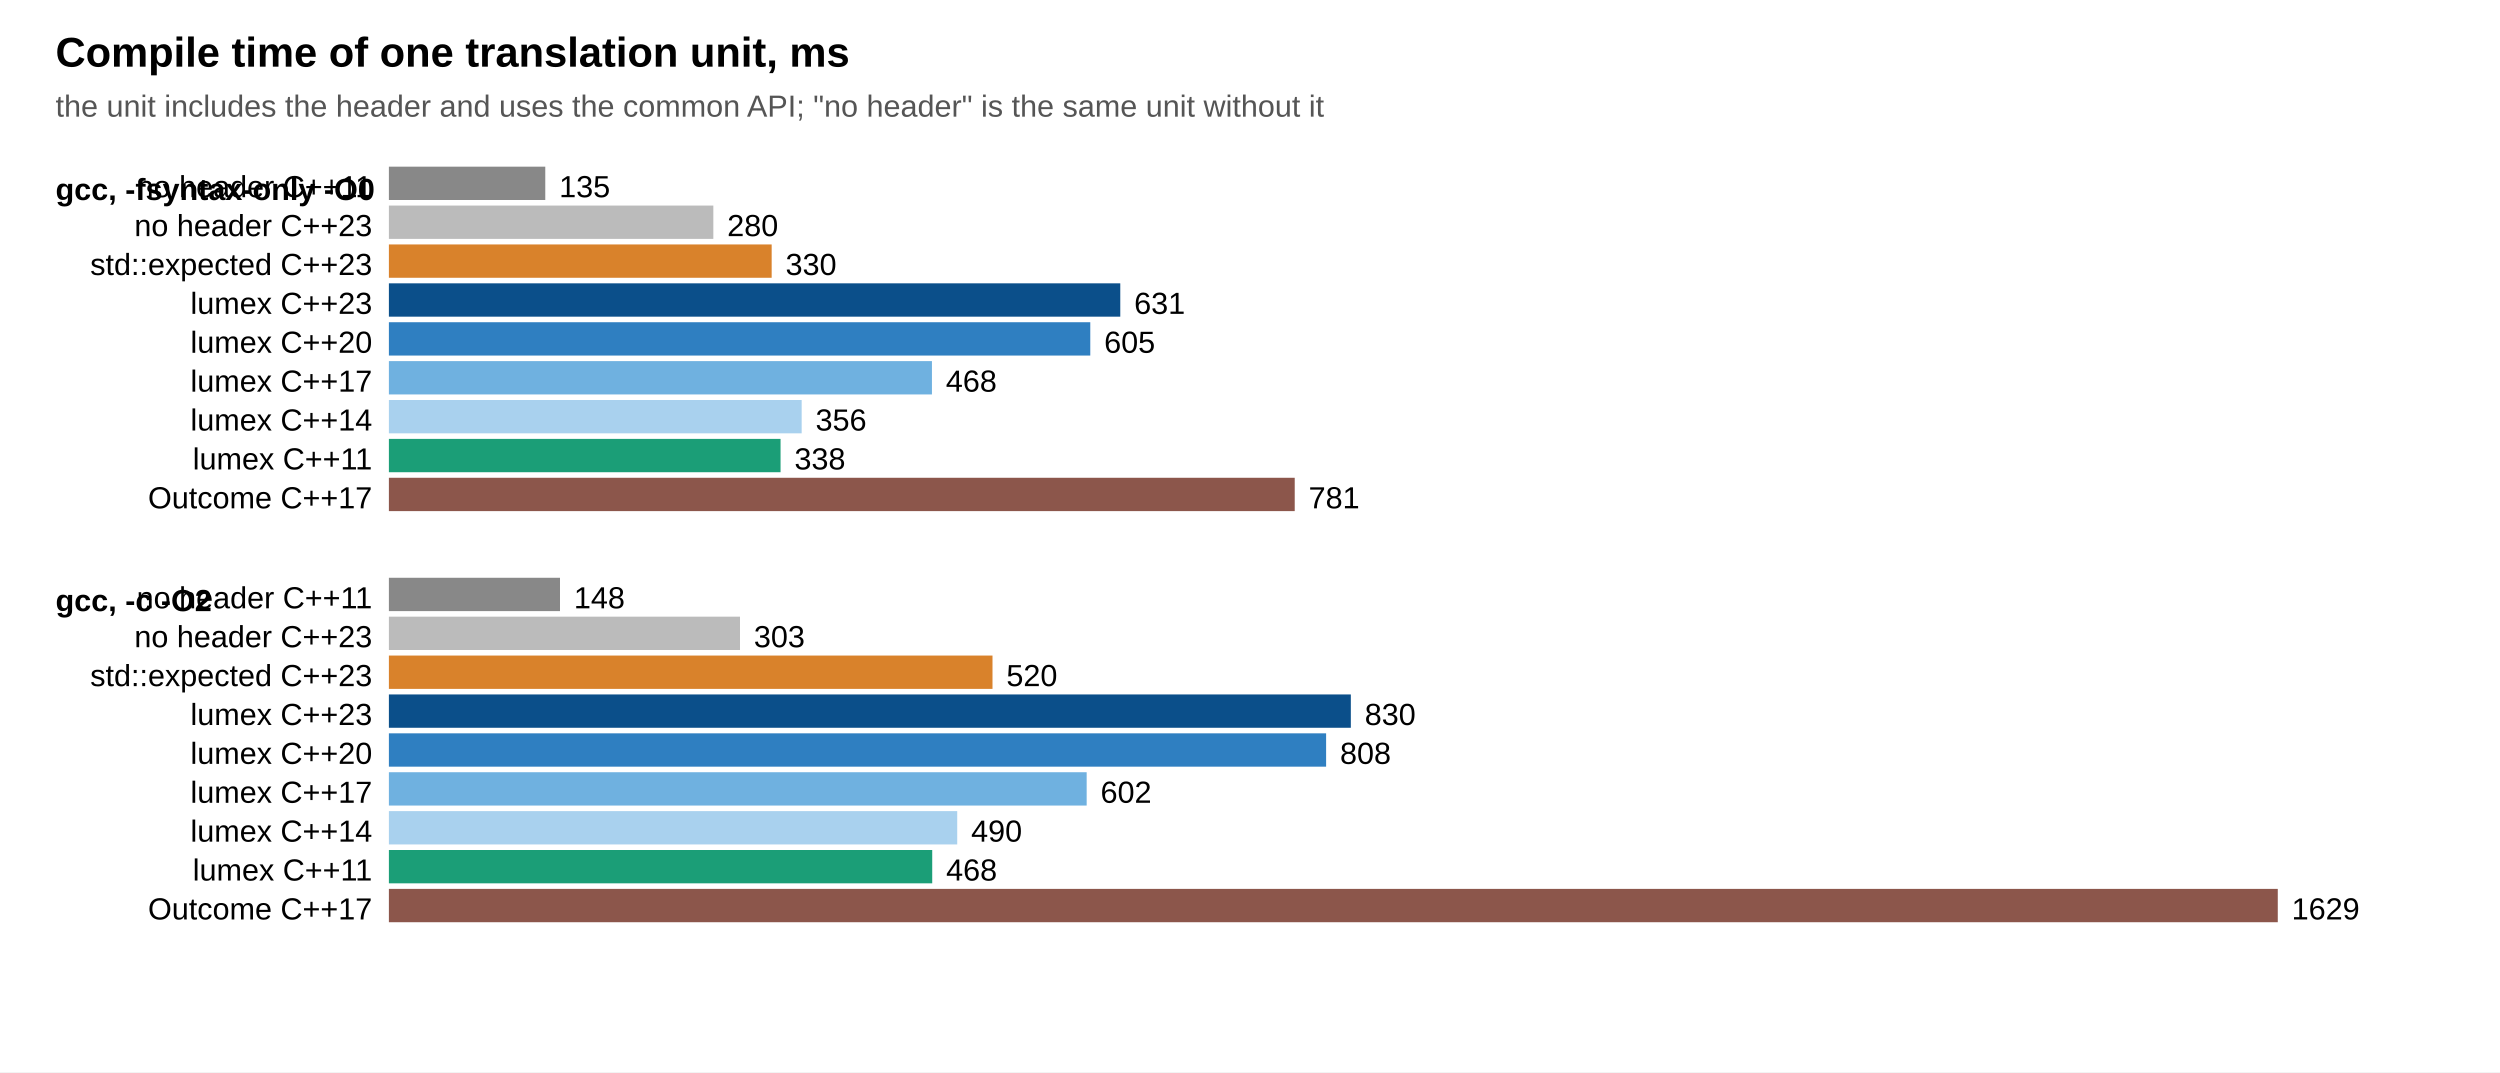
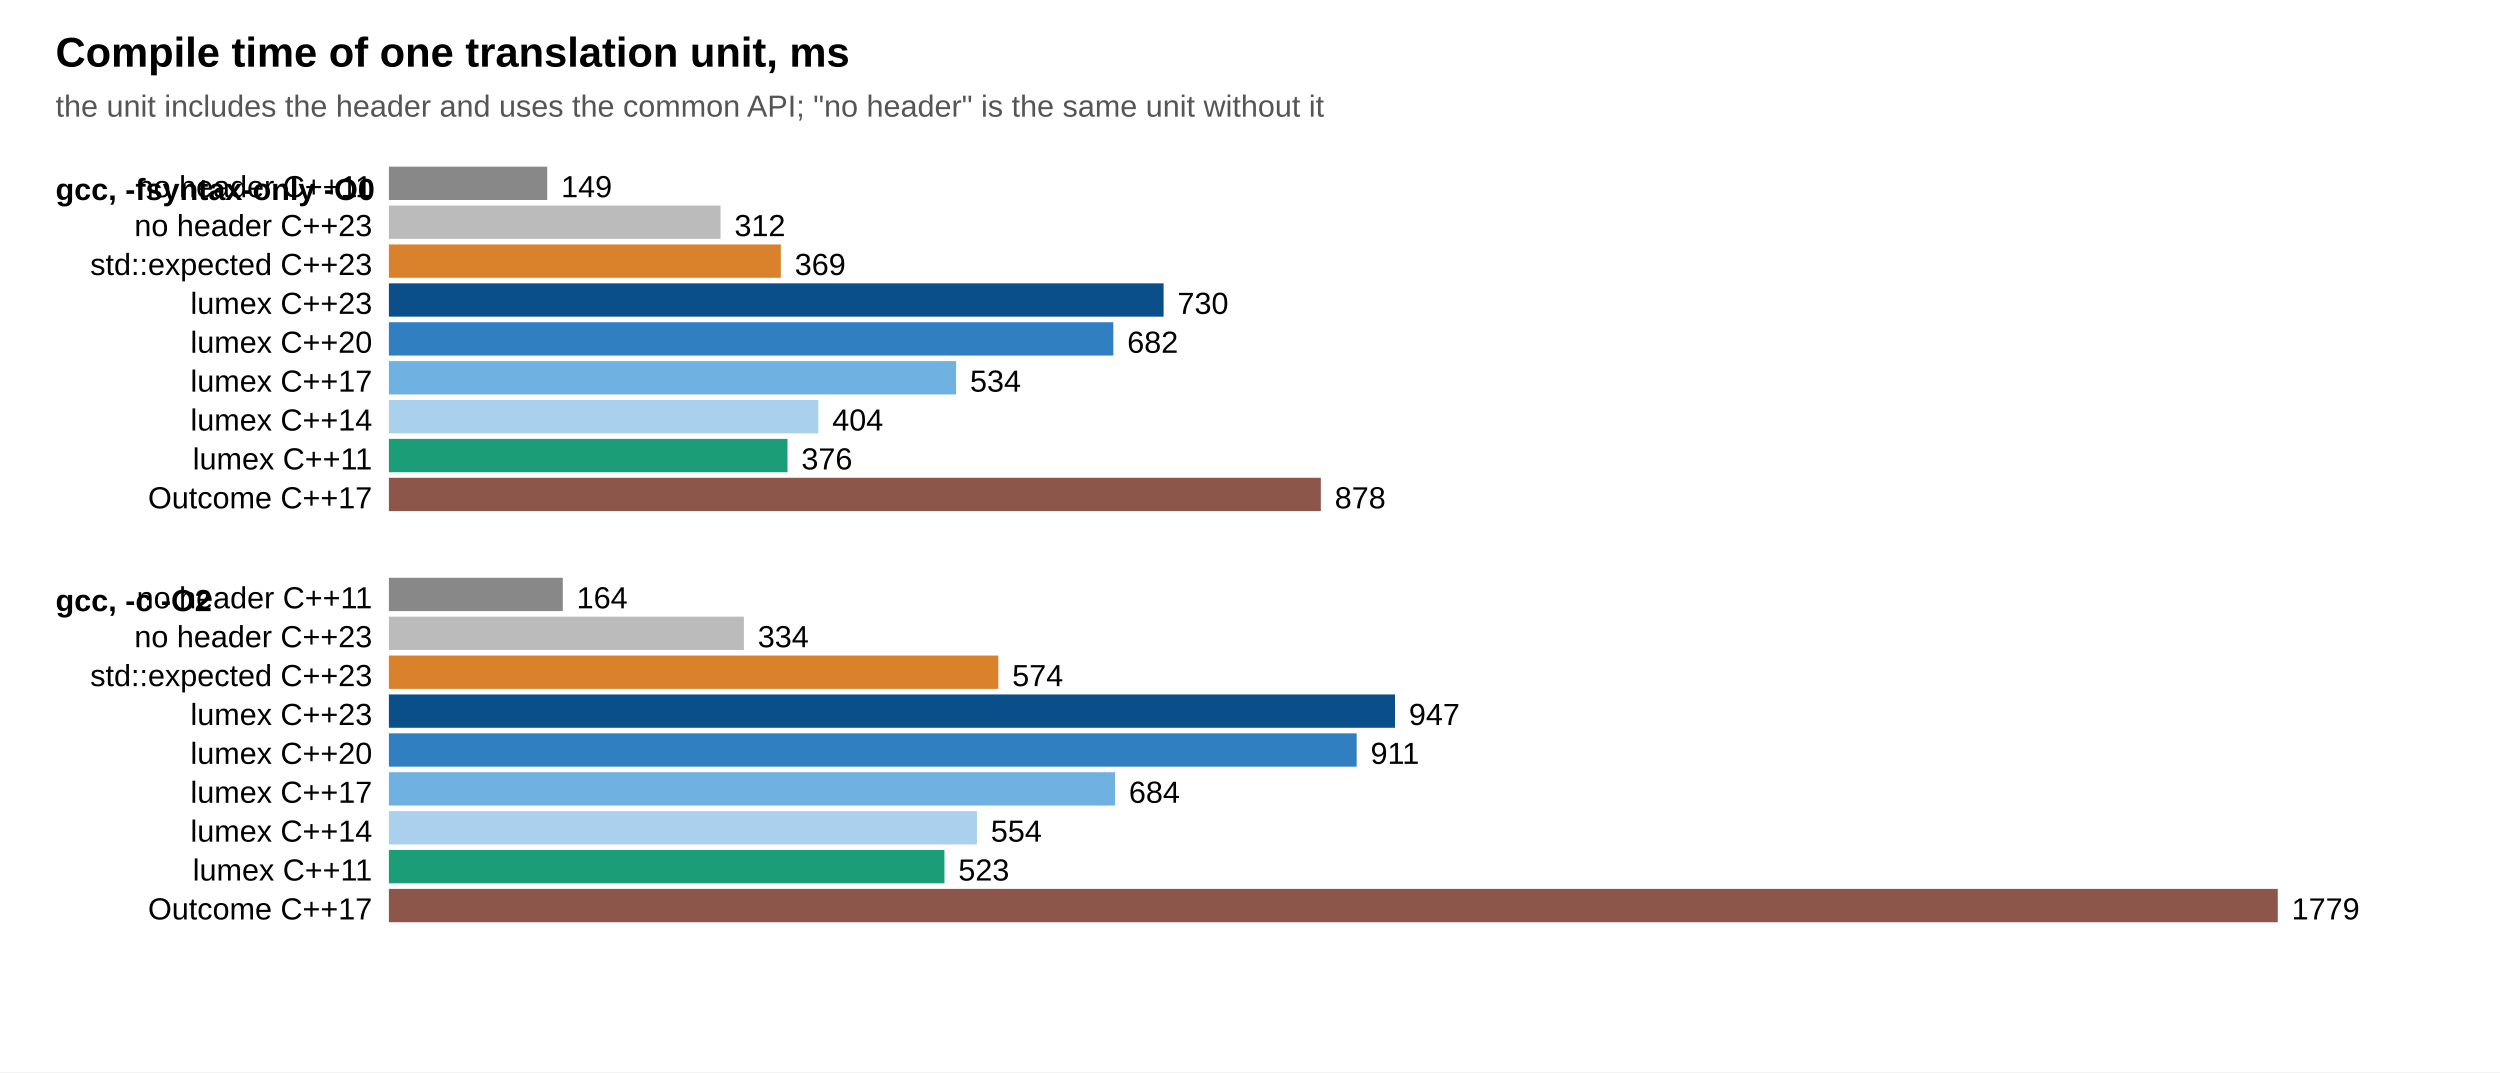
<svg xmlns="http://www.w3.org/2000/svg" width="900" height="386" viewBox="0 0 900 386" font-family="Segoe UI, Arial, sans-serif" font-size="11">
  <rect width="100%" height="100%" fill="#ffffff" />
  <text x="20" y="24" font-size="15" font-weight="bold">Compile time of one translation unit, ms</text>
  <text x="20" y="42" fill="#555">the unit includes the header and uses the common API; "no header" is the same unit without it</text>
  <text x="20" y="72" font-weight="bold">gcc, -fsyntax-only -O0</text>
  <text x="134" y="71" text-anchor="end">no header C++11</text>
-   <rect x="140" y="60" width="56.3" height="12" fill="#888888" />
-   <text x="201.3" y="71">135</text>
+   <rect x="140" y="60" width="57.0" height="12" fill="#888888" />
+   <text x="202.0" y="71">149</text>
  <text x="134" y="85" text-anchor="end">no header C++23</text>
-   <rect x="140" y="74" width="116.8" height="12" fill="#bbbbbb" />
-   <text x="261.8" y="85">280</text>
+   <rect x="140" y="74" width="119.4" height="12" fill="#bbbbbb" />
+   <text x="264.4" y="85">312</text>
  <text x="134" y="99" text-anchor="end">std::expected C++23</text>
-   <rect x="140" y="88" width="137.8" height="12" fill="#d9822b" />
-   <text x="282.8" y="99">330</text>
+   <rect x="140" y="88" width="141.1" height="12" fill="#d9822b" />
+   <text x="286.1" y="99">369</text>
  <text x="134" y="113" text-anchor="end">lumex C++23</text>
-   <rect x="140" y="102" width="263.3" height="12" fill="#0b4f8a" />
-   <text x="408.3" y="113">631</text>
+   <rect x="140" y="102" width="278.9" height="12" fill="#0b4f8a" />
+   <text x="423.9" y="113">730</text>
  <text x="134" y="127" text-anchor="end">lumex C++20</text>
-   <rect x="140" y="116" width="252.5" height="12" fill="#2f7fc1" />
-   <text x="397.5" y="127">605</text>
+   <rect x="140" y="116" width="260.8" height="12" fill="#2f7fc1" />
+   <text x="405.8" y="127">682</text>
  <text x="134" y="141" text-anchor="end">lumex C++17</text>
-   <rect x="140" y="130" width="195.5" height="12" fill="#6fb1e0" />
-   <text x="340.5" y="141">468</text>
+   <rect x="140" y="130" width="204.2" height="12" fill="#6fb1e0" />
+   <text x="349.2" y="141">534</text>
  <text x="134" y="155" text-anchor="end">lumex C++14</text>
-   <rect x="140" y="144" width="148.6" height="12" fill="#a9d1ee" />
-   <text x="293.6" y="155">356</text>
+   <rect x="140" y="144" width="154.6" height="12" fill="#a9d1ee" />
+   <text x="299.6" y="155">404</text>
  <text x="134" y="169" text-anchor="end">lumex C++11</text>
-   <rect x="140" y="158" width="141.0" height="12" fill="#1b9e77" />
-   <text x="286.0" y="169">338</text>
+   <rect x="140" y="158" width="143.5" height="12" fill="#1b9e77" />
+   <text x="288.5" y="169">376</text>
  <text x="134" y="183" text-anchor="end">Outcome C++17</text>
-   <rect x="140" y="172" width="326.1" height="12" fill="#8c564b" />
-   <text x="471.1" y="183">781</text>
+   <rect x="140" y="172" width="335.5" height="12" fill="#8c564b" />
+   <text x="480.5" y="183">878</text>
  <text x="20" y="220" font-weight="bold">gcc, -c -O2</text>
  <text x="134" y="219" text-anchor="end">no header C++11</text>
-   <rect x="140" y="208" width="61.6" height="12" fill="#888888" />
-   <text x="206.6" y="219">148</text>
+   <rect x="140" y="208" width="62.6" height="12" fill="#888888" />
+   <text x="207.6" y="219">164</text>
  <text x="134" y="233" text-anchor="end">no header C++23</text>
-   <rect x="140" y="222" width="126.4" height="12" fill="#bbbbbb" />
-   <text x="271.4" y="233">303</text>
+   <rect x="140" y="222" width="127.8" height="12" fill="#bbbbbb" />
+   <text x="272.8" y="233">334</text>
  <text x="134" y="247" text-anchor="end">std::expected C++23</text>
-   <rect x="140" y="236" width="217.3" height="12" fill="#d9822b" />
-   <text x="362.3" y="247">520</text>
+   <rect x="140" y="236" width="219.4" height="12" fill="#d9822b" />
+   <text x="364.4" y="247">574</text>
  <text x="134" y="261" text-anchor="end">lumex C++23</text>
-   <rect x="140" y="250" width="346.3" height="12" fill="#0b4f8a" />
-   <text x="491.3" y="261">830</text>
+   <rect x="140" y="250" width="362.2" height="12" fill="#0b4f8a" />
+   <text x="507.2" y="261">947</text>
  <text x="134" y="275" text-anchor="end">lumex C++20</text>
-   <rect x="140" y="264" width="337.4" height="12" fill="#2f7fc1" />
-   <text x="482.4" y="275">808</text>
+   <rect x="140" y="264" width="348.4" height="12" fill="#2f7fc1" />
+   <text x="493.4" y="275">911</text>
  <text x="134" y="289" text-anchor="end">lumex C++17</text>
-   <rect x="140" y="278" width="251.2" height="12" fill="#6fb1e0" />
-   <text x="396.2" y="289">602</text>
+   <rect x="140" y="278" width="261.4" height="12" fill="#6fb1e0" />
+   <text x="406.4" y="289">684</text>
  <text x="134" y="303" text-anchor="end">lumex C++14</text>
-   <rect x="140" y="292" width="204.6" height="12" fill="#a9d1ee" />
-   <text x="349.6" y="303">490</text>
+   <rect x="140" y="292" width="211.7" height="12" fill="#a9d1ee" />
+   <text x="356.7" y="303">554</text>
  <text x="134" y="317" text-anchor="end">lumex C++11</text>
-   <rect x="140" y="306" width="195.6" height="12" fill="#1b9e77" />
-   <text x="340.6" y="317">468</text>
+   <rect x="140" y="306" width="200.0" height="12" fill="#1b9e77" />
+   <text x="345.0" y="317">523</text>
  <text x="134" y="331" text-anchor="end">Outcome C++17</text>
  <rect x="140" y="320" width="680.0" height="12" fill="#8c564b" />
-   <text x="825.0" y="331">1629</text>
+   <text x="825.0" y="331">1779</text>
</svg>
